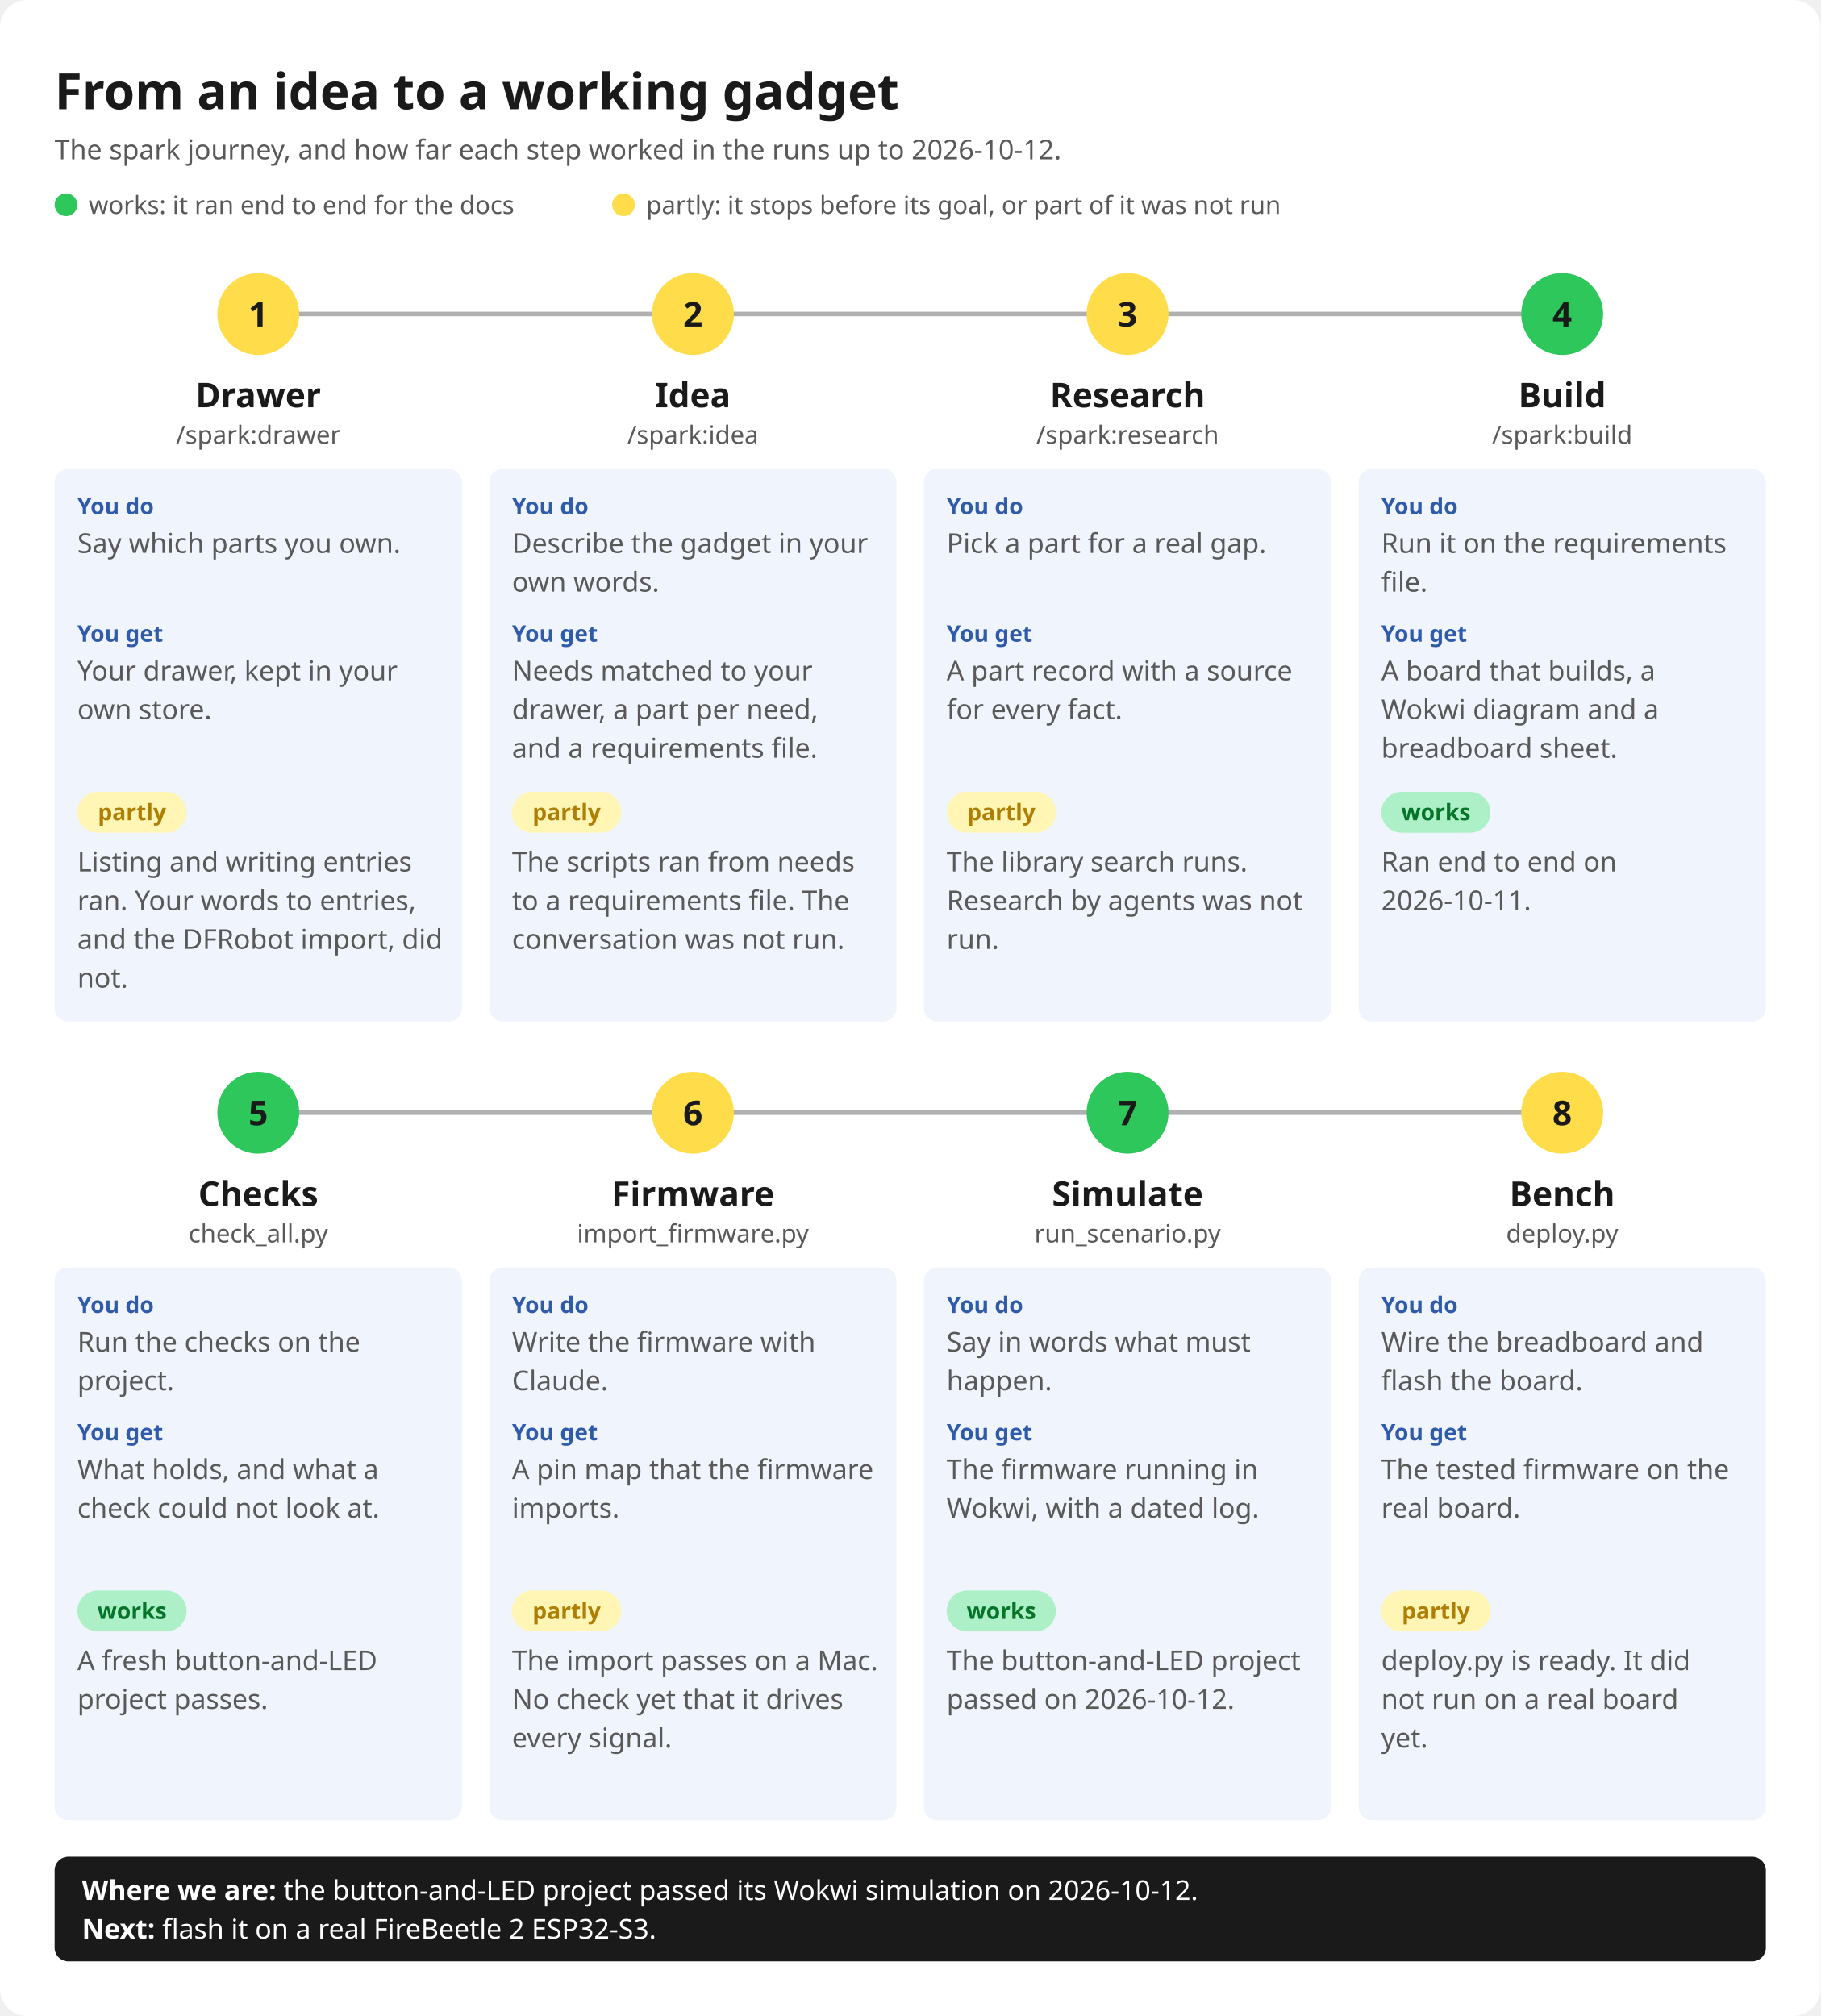
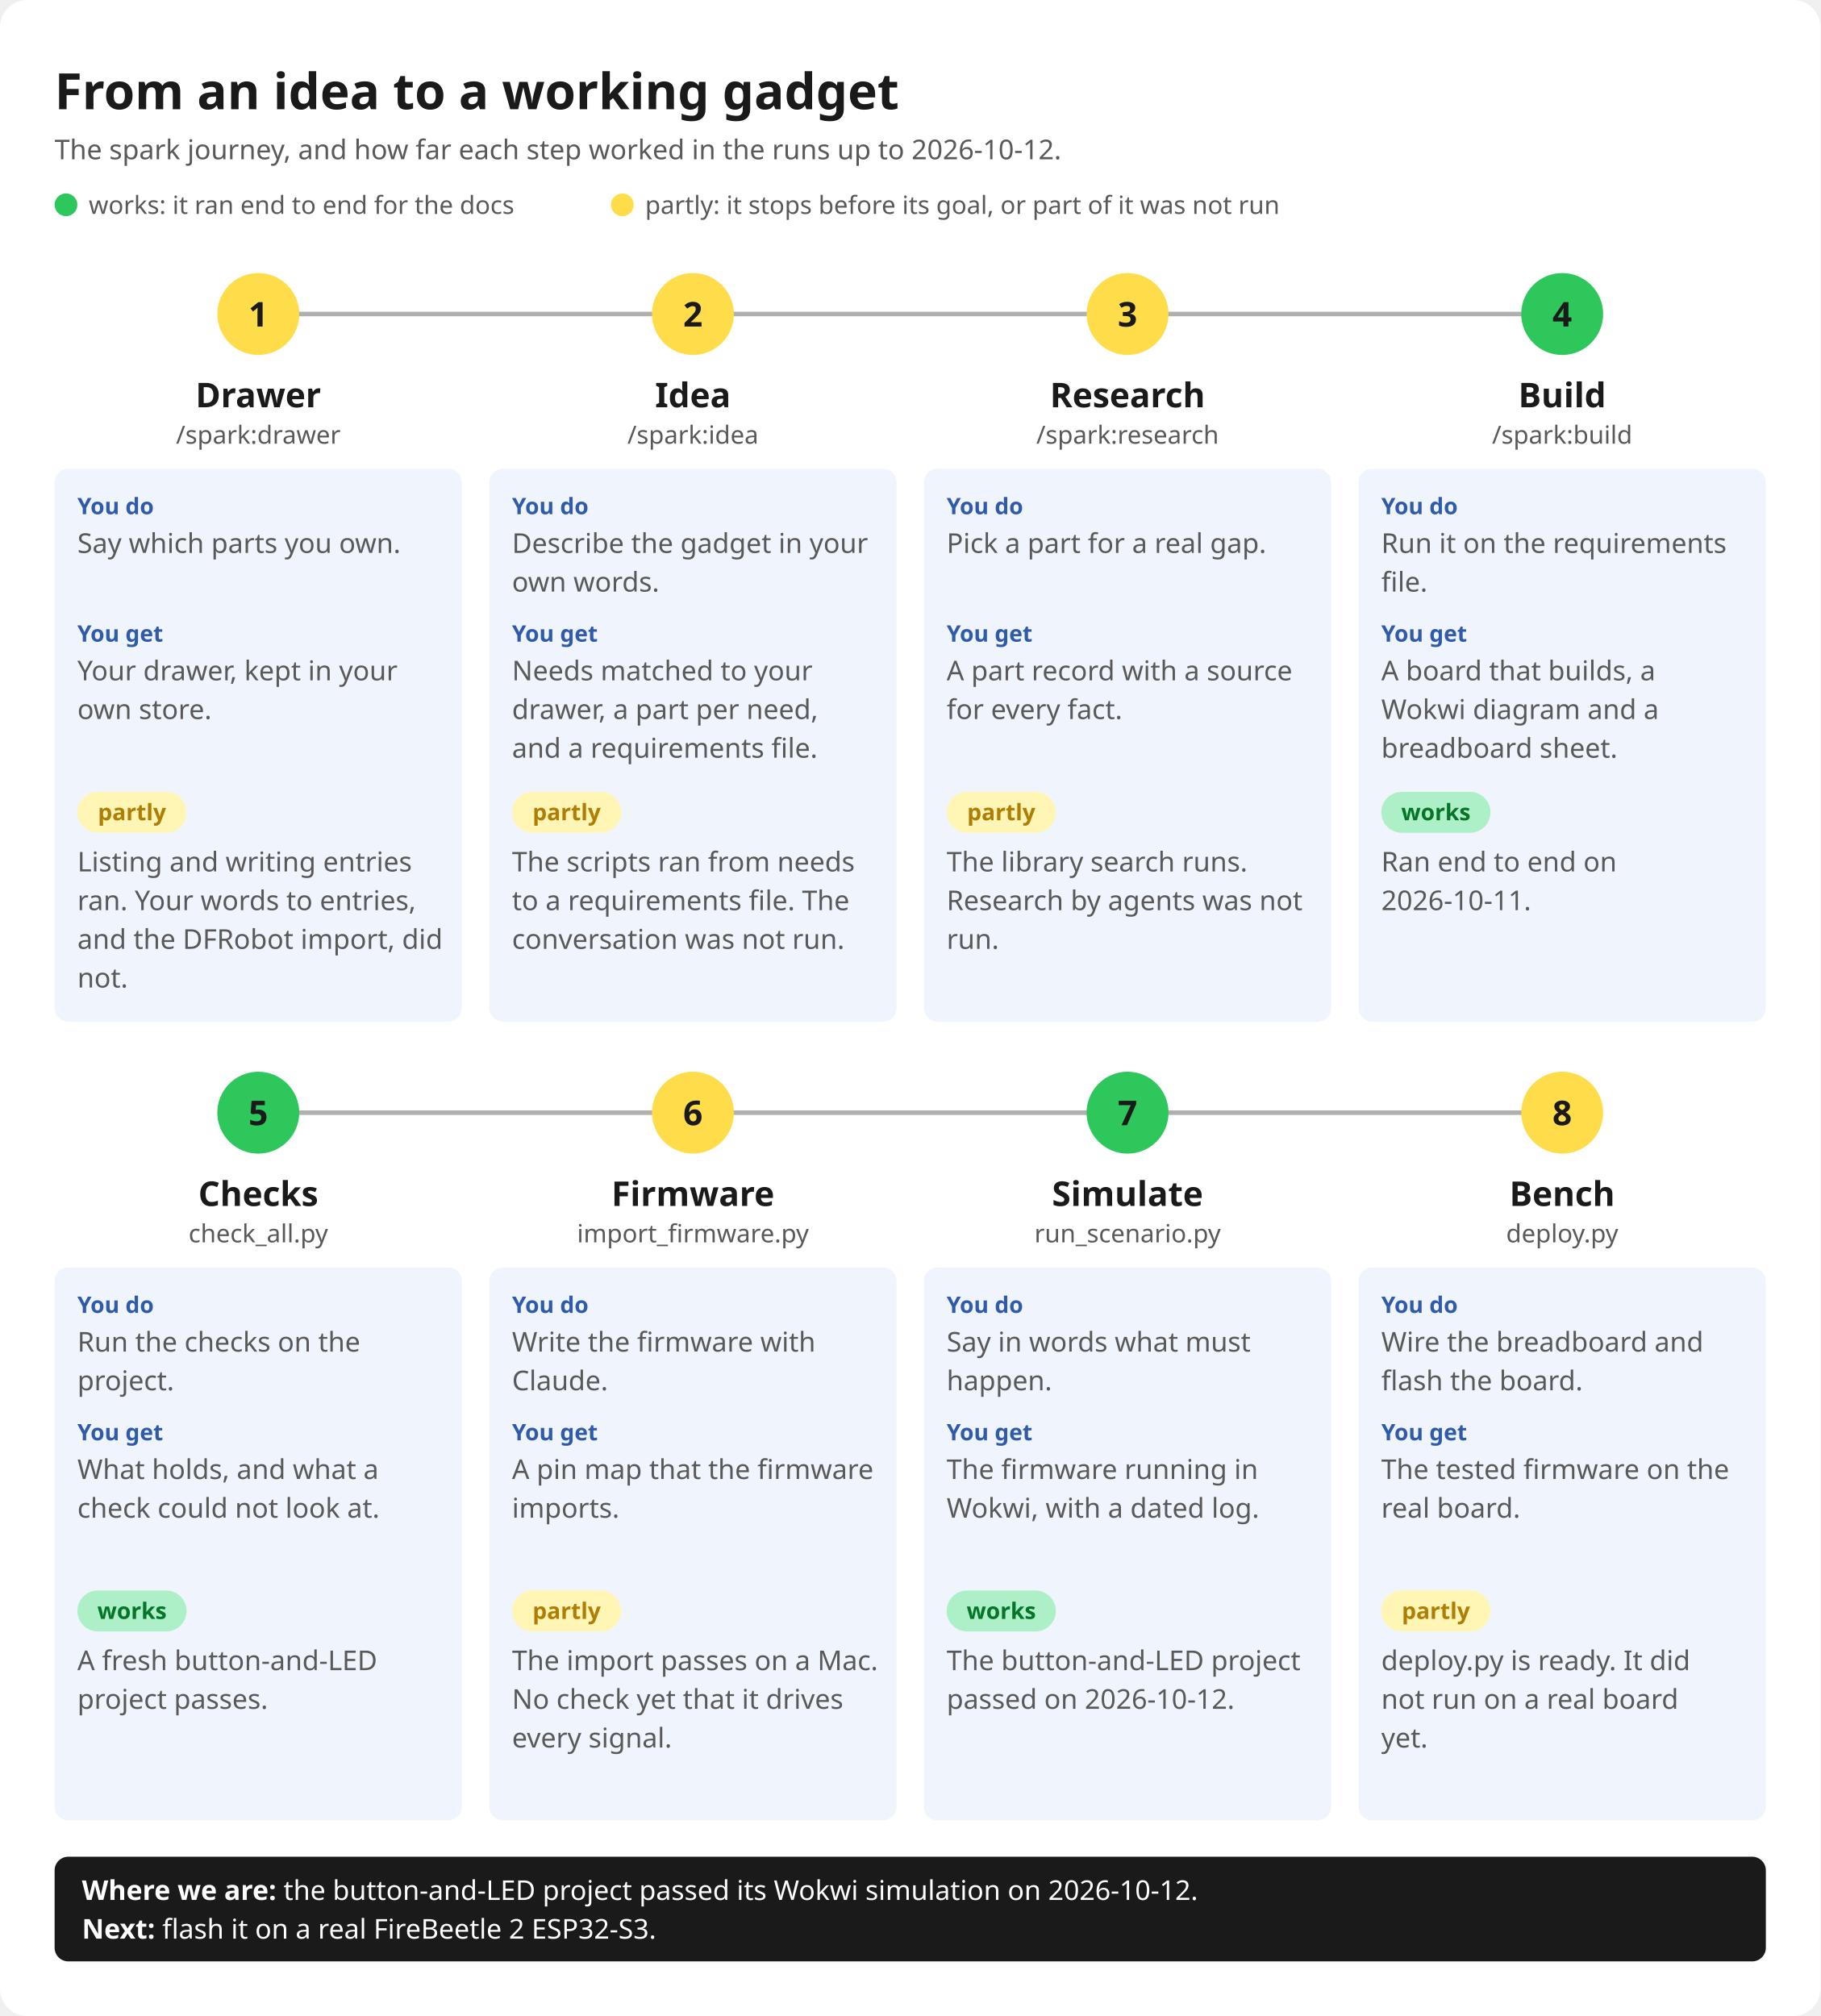
<svg xmlns="http://www.w3.org/2000/svg" viewBox="0 0 1600 1772" width="1600" height="1772" font-family="'Noto Sans', 'Helvetica Neue', Helvetica, Arial, sans-serif">
  <rect width="1600" height="1772" rx="24" fill="#ffffff" />
  <text x="48" y="96" font-size="44" font-weight="bold" fill="#1a1a1a" text-anchor="start">From an idea to a working gadget</text>
  <text x="48" y="140" font-size="24" font-weight="normal" fill="#595959" text-anchor="start">The spark journey, and how far each step worked in the runs up to 2026-10-12.</text>
  <circle cx="58" cy="180" r="10" fill="#2dc75c" />
  <text x="78" y="188" font-size="22" font-weight="normal" fill="#595959" text-anchor="start">works: it ran end to end for the docs</text>
-   <circle cx="548" cy="180" r="10" fill="#ffdc4a" />
-   <text x="568" y="188" font-size="22" font-weight="normal" fill="#595959" text-anchor="start">partly: it stops before its goal, or part of it was not run</text>
+   <circle cx="547" cy="180" r="10" fill="#ffdc4a" />
+   <text x="567" y="188" font-size="22" font-weight="normal" fill="#595959" text-anchor="start">partly: it stops before its goal, or part of it was not run</text>
  <line x1="227" y1="276" x2="1373" y2="276" stroke="#b0b0b0" stroke-width="4" />
  <circle cx="227" cy="276" r="36" fill="#ffdc4a" />
  <text x="227" y="287" font-size="30" font-weight="bold" fill="#1a1a1a" text-anchor="middle">1</text>
  <text x="227" y="358" font-size="30" font-weight="bold" fill="#1a1a1a" text-anchor="middle">Drawer</text>
  <text x="227" y="390" font-size="22" font-weight="normal" fill="#595959" text-anchor="middle">/spark:drawer</text>
  <rect x="48" y="412" width="358" height="486" rx="12" fill="#f0f5fd" />
  <text x="68" y="452" font-size="20" font-weight="bold" fill="#305bab" text-anchor="start">You do</text>
  <text x="68" y="486" font-size="24" font-weight="normal" fill="#595959" text-anchor="start">Say which parts you own.</text>
  <text x="68" y="564" font-size="20" font-weight="bold" fill="#305bab" text-anchor="start">You get</text>
  <text x="68" y="598" font-size="24" font-weight="normal" fill="#595959" text-anchor="start">Your drawer, kept in your</text>
  <text x="68" y="632" font-size="24" font-weight="normal" fill="#595959" text-anchor="start">own store.</text>
  <rect x="68" y="696" width="96" height="36" rx="18" fill="#fff6b6" />
  <text x="116" y="721" font-size="20" font-weight="bold" fill="#af7e04" text-anchor="middle">partly</text>
  <text x="68" y="766" font-size="24" font-weight="normal" fill="#595959" text-anchor="start">Listing and writing entries</text>
  <text x="68" y="800" font-size="24" font-weight="normal" fill="#595959" text-anchor="start">ran. Your words to entries,</text>
  <text x="68" y="834" font-size="24" font-weight="normal" fill="#595959" text-anchor="start">and the DFRobot import, did</text>
  <text x="68" y="868" font-size="24" font-weight="normal" fill="#595959" text-anchor="start">not.</text>
  <circle cx="609" cy="276" r="36" fill="#ffdc4a" />
  <text x="609" y="287" font-size="30" font-weight="bold" fill="#1a1a1a" text-anchor="middle">2</text>
  <text x="609" y="358" font-size="30" font-weight="bold" fill="#1a1a1a" text-anchor="middle">Idea</text>
  <text x="609" y="390" font-size="22" font-weight="normal" fill="#595959" text-anchor="middle">/spark:idea</text>
  <rect x="430" y="412" width="358" height="486" rx="12" fill="#f0f5fd" />
  <text x="450" y="452" font-size="20" font-weight="bold" fill="#305bab" text-anchor="start">You do</text>
  <text x="450" y="486" font-size="24" font-weight="normal" fill="#595959" text-anchor="start">Describe the gadget in your</text>
  <text x="450" y="520" font-size="24" font-weight="normal" fill="#595959" text-anchor="start">own words.</text>
  <text x="450" y="564" font-size="20" font-weight="bold" fill="#305bab" text-anchor="start">You get</text>
  <text x="450" y="598" font-size="24" font-weight="normal" fill="#595959" text-anchor="start">Needs matched to your</text>
  <text x="450" y="632" font-size="24" font-weight="normal" fill="#595959" text-anchor="start">drawer, a part per need,</text>
  <text x="450" y="666" font-size="24" font-weight="normal" fill="#595959" text-anchor="start">and a requirements file.</text>
  <rect x="450" y="696" width="96" height="36" rx="18" fill="#fff6b6" />
  <text x="498" y="721" font-size="20" font-weight="bold" fill="#af7e04" text-anchor="middle">partly</text>
  <text x="450" y="766" font-size="24" font-weight="normal" fill="#595959" text-anchor="start">The scripts ran from needs</text>
  <text x="450" y="800" font-size="24" font-weight="normal" fill="#595959" text-anchor="start">to a requirements file. The</text>
  <text x="450" y="834" font-size="24" font-weight="normal" fill="#595959" text-anchor="start">conversation was not run.</text>
  <circle cx="991" cy="276" r="36" fill="#ffdc4a" />
  <text x="991" y="287" font-size="30" font-weight="bold" fill="#1a1a1a" text-anchor="middle">3</text>
  <text x="991" y="358" font-size="30" font-weight="bold" fill="#1a1a1a" text-anchor="middle">Research</text>
  <text x="991" y="390" font-size="22" font-weight="normal" fill="#595959" text-anchor="middle">/spark:research</text>
  <rect x="812" y="412" width="358" height="486" rx="12" fill="#f0f5fd" />
  <text x="832" y="452" font-size="20" font-weight="bold" fill="#305bab" text-anchor="start">You do</text>
  <text x="832" y="486" font-size="24" font-weight="normal" fill="#595959" text-anchor="start">Pick a part for a real gap.</text>
  <text x="832" y="564" font-size="20" font-weight="bold" fill="#305bab" text-anchor="start">You get</text>
  <text x="832" y="598" font-size="24" font-weight="normal" fill="#595959" text-anchor="start">A part record with a source</text>
  <text x="832" y="632" font-size="24" font-weight="normal" fill="#595959" text-anchor="start">for every fact.</text>
  <rect x="832" y="696" width="96" height="36" rx="18" fill="#fff6b6" />
  <text x="880" y="721" font-size="20" font-weight="bold" fill="#af7e04" text-anchor="middle">partly</text>
  <text x="832" y="766" font-size="24" font-weight="normal" fill="#595959" text-anchor="start">The library search runs.</text>
  <text x="832" y="800" font-size="24" font-weight="normal" fill="#595959" text-anchor="start">Research by agents was not</text>
  <text x="832" y="834" font-size="24" font-weight="normal" fill="#595959" text-anchor="start">run.</text>
  <circle cx="1373" cy="276" r="36" fill="#2dc75c" />
  <text x="1373" y="287" font-size="30" font-weight="bold" fill="#1a1a1a" text-anchor="middle">4</text>
  <text x="1373" y="358" font-size="30" font-weight="bold" fill="#1a1a1a" text-anchor="middle">Build</text>
  <text x="1373" y="390" font-size="22" font-weight="normal" fill="#595959" text-anchor="middle">/spark:build</text>
  <rect x="1194" y="412" width="358" height="486" rx="12" fill="#f0f5fd" />
  <text x="1214" y="452" font-size="20" font-weight="bold" fill="#305bab" text-anchor="start">You do</text>
  <text x="1214" y="486" font-size="24" font-weight="normal" fill="#595959" text-anchor="start">Run it on the requirements</text>
  <text x="1214" y="520" font-size="24" font-weight="normal" fill="#595959" text-anchor="start">file.</text>
  <text x="1214" y="564" font-size="20" font-weight="bold" fill="#305bab" text-anchor="start">You get</text>
  <text x="1214" y="598" font-size="24" font-weight="normal" fill="#595959" text-anchor="start">A board that builds, a</text>
  <text x="1214" y="632" font-size="24" font-weight="normal" fill="#595959" text-anchor="start">Wokwi diagram and a</text>
  <text x="1214" y="666" font-size="24" font-weight="normal" fill="#595959" text-anchor="start">breadboard sheet.</text>
  <rect x="1214" y="696" width="96" height="36" rx="18" fill="#adf0c7" />
  <text x="1262" y="721" font-size="20" font-weight="bold" fill="#067429" text-anchor="middle">works</text>
  <text x="1214" y="766" font-size="24" font-weight="normal" fill="#595959" text-anchor="start">Ran end to end on</text>
  <text x="1214" y="800" font-size="24" font-weight="normal" fill="#595959" text-anchor="start">2026-10-11.</text>
  <line x1="227" y1="978" x2="1373" y2="978" stroke="#b0b0b0" stroke-width="4" />
  <circle cx="227" cy="978" r="36" fill="#2dc75c" />
  <text x="227" y="989" font-size="30" font-weight="bold" fill="#1a1a1a" text-anchor="middle">5</text>
  <text x="227" y="1060" font-size="30" font-weight="bold" fill="#1a1a1a" text-anchor="middle">Checks</text>
  <text x="227" y="1092" font-size="22" font-weight="normal" fill="#595959" text-anchor="middle">check_all.py</text>
  <rect x="48" y="1114" width="358" height="486" rx="12" fill="#f0f5fd" />
  <text x="68" y="1154" font-size="20" font-weight="bold" fill="#305bab" text-anchor="start">You do</text>
  <text x="68" y="1188" font-size="24" font-weight="normal" fill="#595959" text-anchor="start">Run the checks on the</text>
  <text x="68" y="1222" font-size="24" font-weight="normal" fill="#595959" text-anchor="start">project.</text>
  <text x="68" y="1266" font-size="20" font-weight="bold" fill="#305bab" text-anchor="start">You get</text>
  <text x="68" y="1300" font-size="24" font-weight="normal" fill="#595959" text-anchor="start">What holds, and what a</text>
  <text x="68" y="1334" font-size="24" font-weight="normal" fill="#595959" text-anchor="start">check could not look at.</text>
  <rect x="68" y="1398" width="96" height="36" rx="18" fill="#adf0c7" />
  <text x="116" y="1423" font-size="20" font-weight="bold" fill="#067429" text-anchor="middle">works</text>
  <text x="68" y="1468" font-size="24" font-weight="normal" fill="#595959" text-anchor="start">A fresh button-and-LED</text>
  <text x="68" y="1502" font-size="24" font-weight="normal" fill="#595959" text-anchor="start">project passes.</text>
  <circle cx="609" cy="978" r="36" fill="#ffdc4a" />
  <text x="609" y="989" font-size="30" font-weight="bold" fill="#1a1a1a" text-anchor="middle">6</text>
  <text x="609" y="1060" font-size="30" font-weight="bold" fill="#1a1a1a" text-anchor="middle">Firmware</text>
  <text x="609" y="1092" font-size="22" font-weight="normal" fill="#595959" text-anchor="middle">import_firmware.py</text>
  <rect x="430" y="1114" width="358" height="486" rx="12" fill="#f0f5fd" />
  <text x="450" y="1154" font-size="20" font-weight="bold" fill="#305bab" text-anchor="start">You do</text>
  <text x="450" y="1188" font-size="24" font-weight="normal" fill="#595959" text-anchor="start">Write the firmware with</text>
  <text x="450" y="1222" font-size="24" font-weight="normal" fill="#595959" text-anchor="start">Claude.</text>
  <text x="450" y="1266" font-size="20" font-weight="bold" fill="#305bab" text-anchor="start">You get</text>
  <text x="450" y="1300" font-size="24" font-weight="normal" fill="#595959" text-anchor="start">A pin map that the firmware</text>
  <text x="450" y="1334" font-size="24" font-weight="normal" fill="#595959" text-anchor="start">imports.</text>
  <rect x="450" y="1398" width="96" height="36" rx="18" fill="#fff6b6" />
  <text x="498" y="1423" font-size="20" font-weight="bold" fill="#af7e04" text-anchor="middle">partly</text>
  <text x="450" y="1468" font-size="24" font-weight="normal" fill="#595959" text-anchor="start">The import passes on a Mac.</text>
  <text x="450" y="1502" font-size="24" font-weight="normal" fill="#595959" text-anchor="start">No check yet that it drives</text>
  <text x="450" y="1536" font-size="24" font-weight="normal" fill="#595959" text-anchor="start">every signal.</text>
  <circle cx="991" cy="978" r="36" fill="#2dc75c" />
  <text x="991" y="989" font-size="30" font-weight="bold" fill="#1a1a1a" text-anchor="middle">7</text>
  <text x="991" y="1060" font-size="30" font-weight="bold" fill="#1a1a1a" text-anchor="middle">Simulate</text>
  <text x="991" y="1092" font-size="22" font-weight="normal" fill="#595959" text-anchor="middle">run_scenario.py</text>
  <rect x="812" y="1114" width="358" height="486" rx="12" fill="#f0f5fd" />
  <text x="832" y="1154" font-size="20" font-weight="bold" fill="#305bab" text-anchor="start">You do</text>
  <text x="832" y="1188" font-size="24" font-weight="normal" fill="#595959" text-anchor="start">Say in words what must</text>
  <text x="832" y="1222" font-size="24" font-weight="normal" fill="#595959" text-anchor="start">happen.</text>
  <text x="832" y="1266" font-size="20" font-weight="bold" fill="#305bab" text-anchor="start">You get</text>
  <text x="832" y="1300" font-size="24" font-weight="normal" fill="#595959" text-anchor="start">The firmware running in</text>
  <text x="832" y="1334" font-size="24" font-weight="normal" fill="#595959" text-anchor="start">Wokwi, with a dated log.</text>
  <rect x="832" y="1398" width="96" height="36" rx="18" fill="#adf0c7" />
  <text x="880" y="1423" font-size="20" font-weight="bold" fill="#067429" text-anchor="middle">works</text>
  <text x="832" y="1468" font-size="24" font-weight="normal" fill="#595959" text-anchor="start">The button-and-LED project</text>
  <text x="832" y="1502" font-size="24" font-weight="normal" fill="#595959" text-anchor="start">passed on 2026-10-12.</text>
  <circle cx="1373" cy="978" r="36" fill="#ffdc4a" />
  <text x="1373" y="989" font-size="30" font-weight="bold" fill="#1a1a1a" text-anchor="middle">8</text>
  <text x="1373" y="1060" font-size="30" font-weight="bold" fill="#1a1a1a" text-anchor="middle">Bench</text>
  <text x="1373" y="1092" font-size="22" font-weight="normal" fill="#595959" text-anchor="middle">deploy.py</text>
  <rect x="1194" y="1114" width="358" height="486" rx="12" fill="#f0f5fd" />
  <text x="1214" y="1154" font-size="20" font-weight="bold" fill="#305bab" text-anchor="start">You do</text>
  <text x="1214" y="1188" font-size="24" font-weight="normal" fill="#595959" text-anchor="start">Wire the breadboard and</text>
  <text x="1214" y="1222" font-size="24" font-weight="normal" fill="#595959" text-anchor="start">flash the board.</text>
  <text x="1214" y="1266" font-size="20" font-weight="bold" fill="#305bab" text-anchor="start">You get</text>
  <text x="1214" y="1300" font-size="24" font-weight="normal" fill="#595959" text-anchor="start">The tested firmware on the</text>
  <text x="1214" y="1334" font-size="24" font-weight="normal" fill="#595959" text-anchor="start">real board.</text>
  <rect x="1214" y="1398" width="96" height="36" rx="18" fill="#fff6b6" />
  <text x="1262" y="1423" font-size="20" font-weight="bold" fill="#af7e04" text-anchor="middle">partly</text>
  <text x="1214" y="1468" font-size="24" font-weight="normal" fill="#595959" text-anchor="start">deploy.py is ready. It did</text>
  <text x="1214" y="1502" font-size="24" font-weight="normal" fill="#595959" text-anchor="start">not run on a real board</text>
  <text x="1214" y="1536" font-size="24" font-weight="normal" fill="#595959" text-anchor="start">yet.</text>
  <rect x="48" y="1632" width="1504" height="92" rx="12" fill="#1a1a1a" />
  <text x="72" y="1670" font-size="24" fill="#ffffff">
    <tspan font-weight="bold">Where we are:</tspan> the button-and-LED project passed its Wokwi simulation on 2026-10-12.</text>
  <text x="72" y="1704" font-size="24" fill="#ffffff">
    <tspan font-weight="bold">Next:</tspan> flash it on a real FireBeetle 2 ESP32-S3.</text>
</svg>
